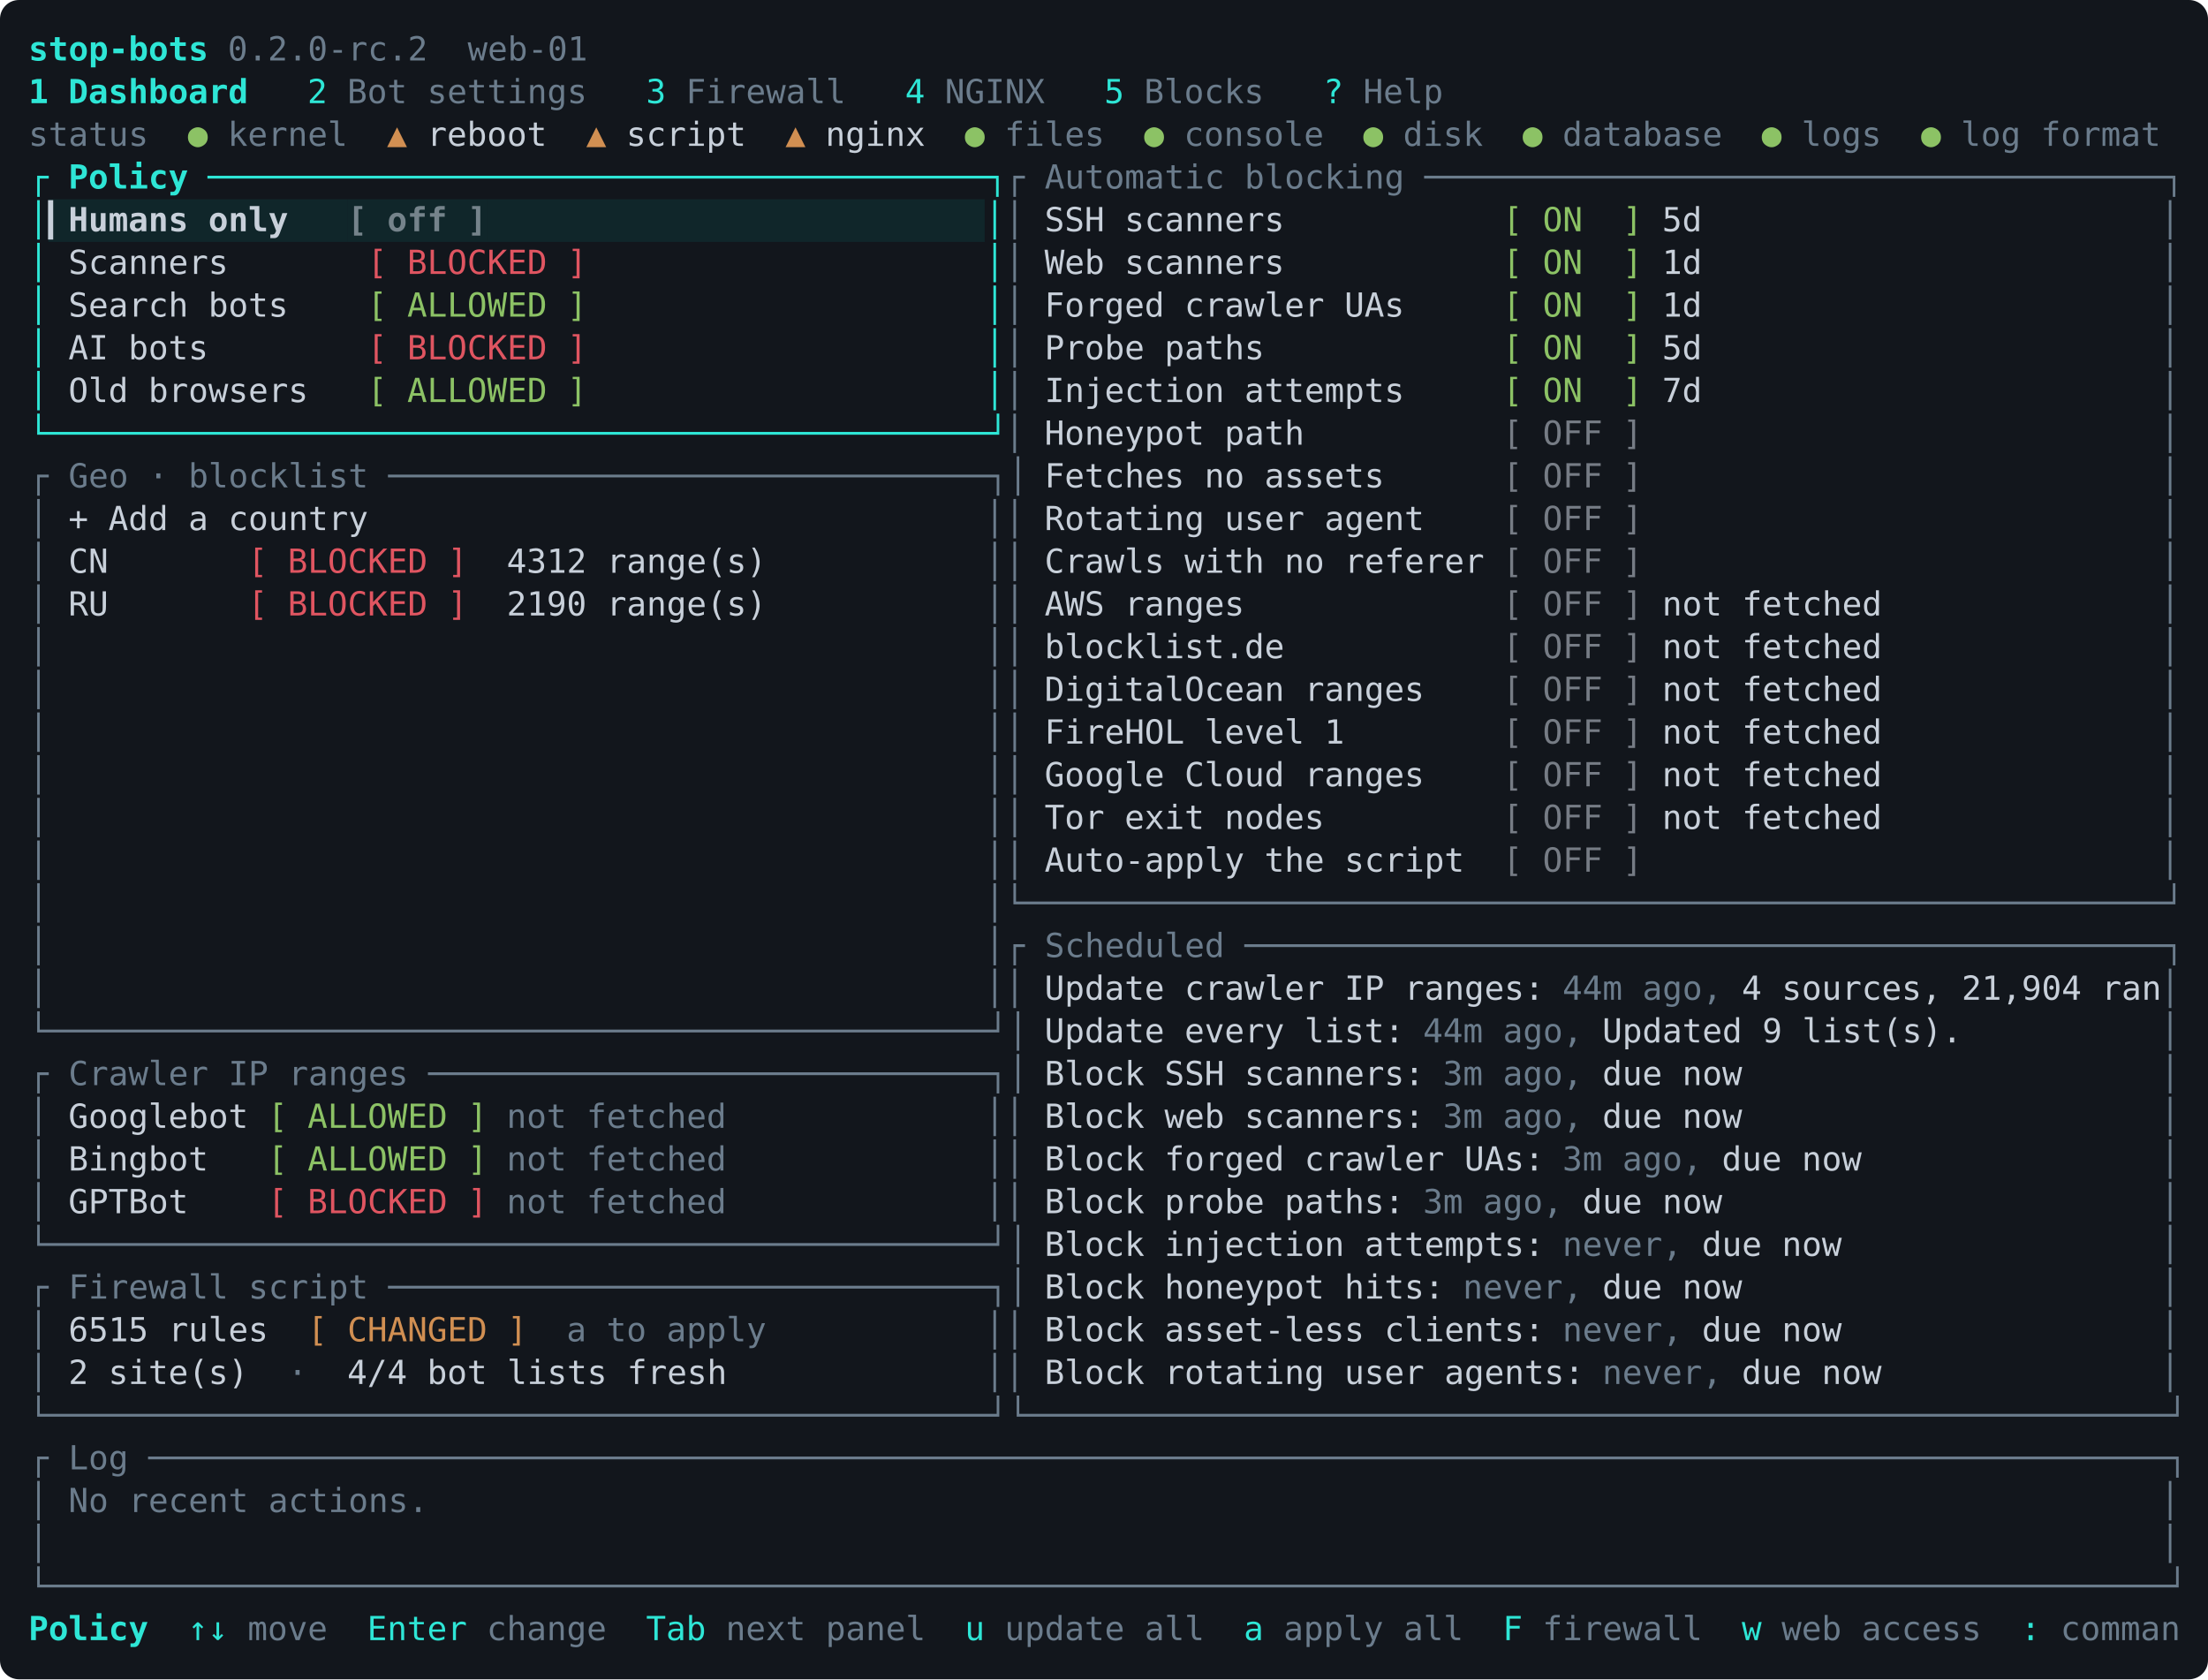
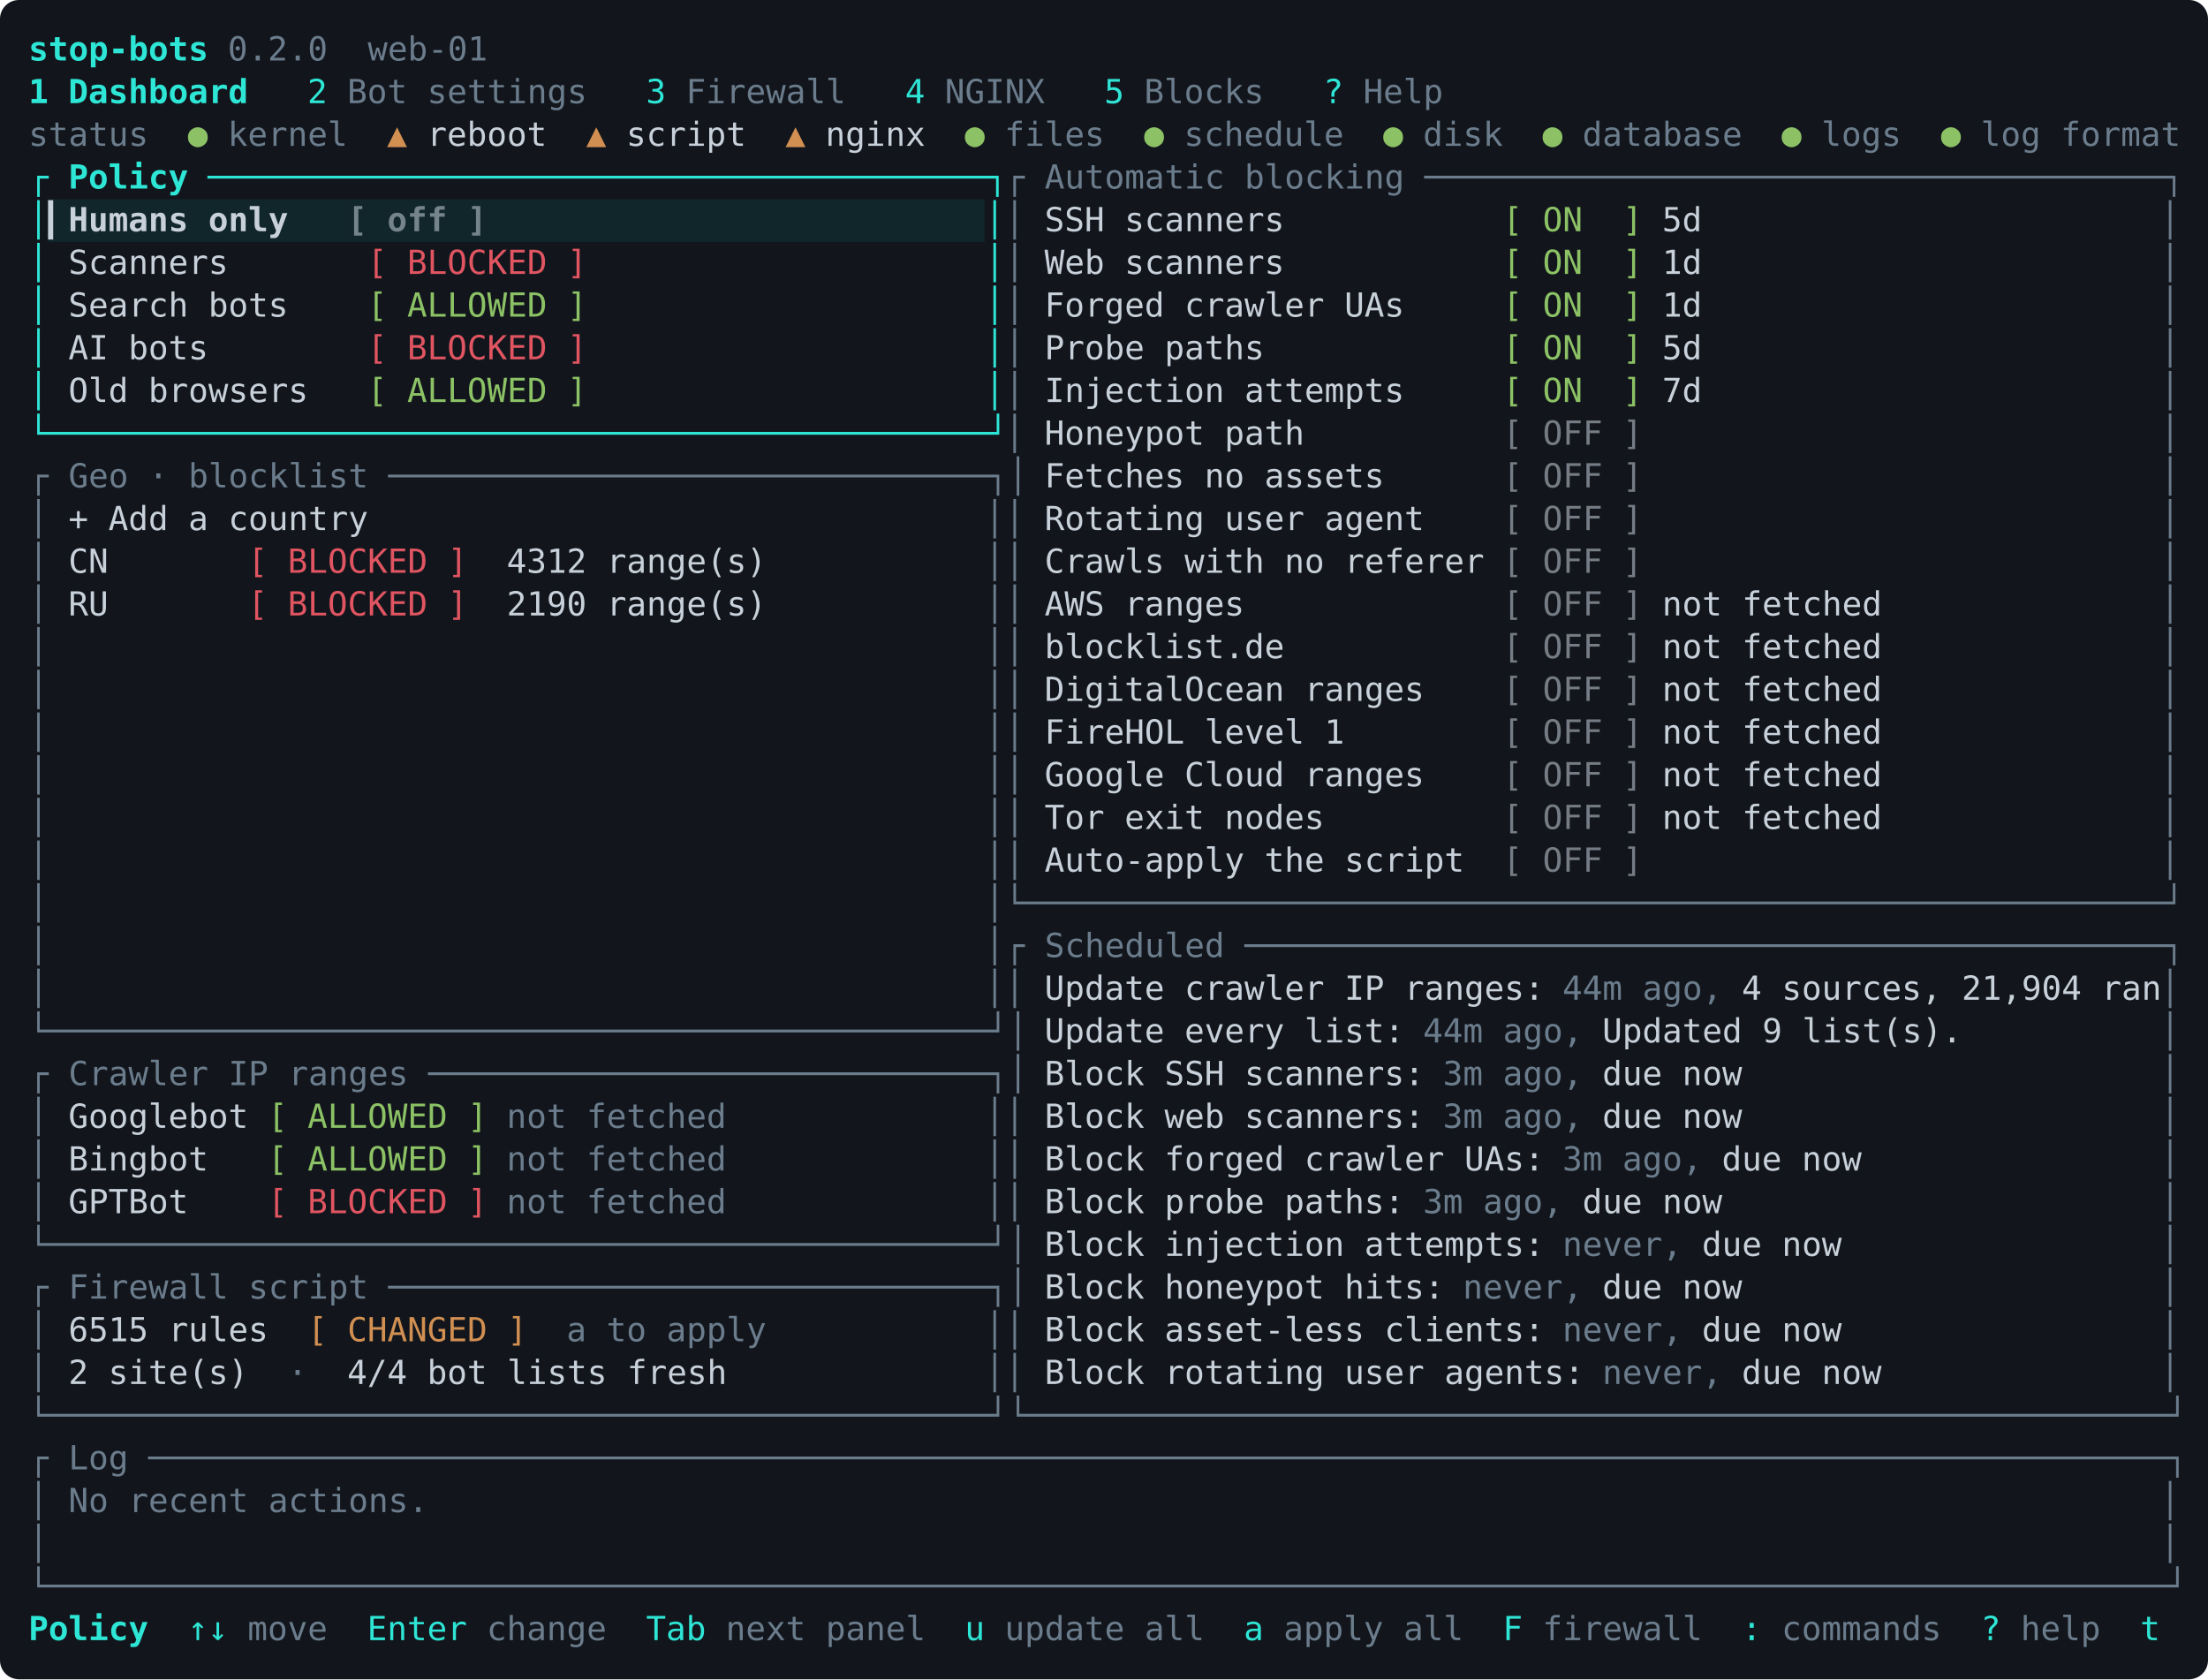
<svg xmlns="http://www.w3.org/2000/svg" viewBox="0 0 931 708" width="931" height="708" font-family="ui-monospace,SFMono-Regular,Menlo,Consolas,'DejaVu Sans Mono',monospace" font-size="14">
  <rect width="100%" height="100%" rx="8" fill="#12161c" />
  <rect x="20.4" y="84.0" width="126.0" height="18.0" fill="#10262a" />
  <rect x="146.4" y="84.0" width="58.8" height="18.0" fill="#10262a" />
  <rect x="205.2" y="84.0" width="210.0" height="18.0" fill="#10262a" />
  <text x="12.0" y="25.5" fill="#2ee6d6" textLength="75.6" lengthAdjust="spacingAndGlyphs" xml:space="preserve" font-weight="bold">stop-bots</text>
-   <text x="87.6" y="25.5" fill="#6b7c8c" textLength="159.6" lengthAdjust="spacingAndGlyphs" xml:space="preserve"> 0.2.0-rc.2  web-01</text>
+   <text x="87.6" y="25.5" fill="#6b7c8c" textLength="117.6" lengthAdjust="spacingAndGlyphs" xml:space="preserve"> 0.2.0  web-01</text>
  <text x="12.0" y="43.5" fill="#2ee6d6" textLength="8.4" lengthAdjust="spacingAndGlyphs" xml:space="preserve" font-weight="bold">1</text>
  <text x="28.8" y="43.5" fill="#2ee6d6" textLength="75.6" lengthAdjust="spacingAndGlyphs" xml:space="preserve" font-weight="bold">Dashboard</text>
  <text x="129.6" y="43.5" fill="#2ee6d6" textLength="8.4" lengthAdjust="spacingAndGlyphs" xml:space="preserve">2</text>
  <text x="146.4" y="43.5" fill="#6b7c8c" textLength="100.8" lengthAdjust="spacingAndGlyphs" xml:space="preserve">Bot settings</text>
  <text x="272.4" y="43.5" fill="#2ee6d6" textLength="8.4" lengthAdjust="spacingAndGlyphs" xml:space="preserve">3</text>
  <text x="289.2" y="43.5" fill="#6b7c8c" textLength="67.2" lengthAdjust="spacingAndGlyphs" xml:space="preserve">Firewall</text>
  <text x="381.6" y="43.5" fill="#2ee6d6" textLength="8.4" lengthAdjust="spacingAndGlyphs" xml:space="preserve">4</text>
  <text x="398.4" y="43.5" fill="#6b7c8c" textLength="42.0" lengthAdjust="spacingAndGlyphs" xml:space="preserve">NGINX</text>
  <text x="465.6" y="43.5" fill="#2ee6d6" textLength="8.4" lengthAdjust="spacingAndGlyphs" xml:space="preserve">5</text>
  <text x="482.4" y="43.5" fill="#6b7c8c" textLength="50.4" lengthAdjust="spacingAndGlyphs" xml:space="preserve">Blocks</text>
  <text x="558.0" y="43.5" fill="#2ee6d6" textLength="8.4" lengthAdjust="spacingAndGlyphs" xml:space="preserve">?</text>
  <text x="574.8" y="43.5" fill="#6b7c8c" textLength="33.6" lengthAdjust="spacingAndGlyphs" xml:space="preserve">Help</text>
  <text x="12.0" y="61.5" fill="#6b7c8c" textLength="50.4" lengthAdjust="spacingAndGlyphs" xml:space="preserve">status</text>
  <text x="79.2" y="61.5" fill="#8cc265" textLength="8.4" lengthAdjust="spacingAndGlyphs" xml:space="preserve">●</text>
  <text x="96.0" y="61.5" fill="#6b7c8c" textLength="50.4" lengthAdjust="spacingAndGlyphs" xml:space="preserve">kernel</text>
  <text x="163.2" y="61.5" fill="#d18f52" textLength="8.4" lengthAdjust="spacingAndGlyphs" xml:space="preserve">▲</text>
  <text x="171.6" y="61.5" fill="#c8d0da" textLength="75.6" lengthAdjust="spacingAndGlyphs" xml:space="preserve"> reboot  </text>
  <text x="247.2" y="61.5" fill="#d18f52" textLength="8.4" lengthAdjust="spacingAndGlyphs" xml:space="preserve">▲</text>
  <text x="255.6" y="61.5" fill="#c8d0da" textLength="75.6" lengthAdjust="spacingAndGlyphs" xml:space="preserve"> script  </text>
  <text x="331.2" y="61.5" fill="#d18f52" textLength="8.4" lengthAdjust="spacingAndGlyphs" xml:space="preserve">▲</text>
  <text x="339.6" y="61.5" fill="#c8d0da" textLength="67.2" lengthAdjust="spacingAndGlyphs" xml:space="preserve"> nginx  </text>
  <text x="406.8" y="61.5" fill="#8cc265" textLength="8.4" lengthAdjust="spacingAndGlyphs" xml:space="preserve">●</text>
  <text x="423.6" y="61.5" fill="#6b7c8c" textLength="42.0" lengthAdjust="spacingAndGlyphs" xml:space="preserve">files</text>
  <text x="482.4" y="61.5" fill="#8cc265" textLength="8.4" lengthAdjust="spacingAndGlyphs" xml:space="preserve">●</text>
-   <text x="499.2" y="61.5" fill="#6b7c8c" textLength="58.8" lengthAdjust="spacingAndGlyphs" xml:space="preserve">console</text>
-   <text x="574.8" y="61.5" fill="#8cc265" textLength="8.4" lengthAdjust="spacingAndGlyphs" xml:space="preserve">●</text>
-   <text x="591.6" y="61.5" fill="#6b7c8c" textLength="33.6" lengthAdjust="spacingAndGlyphs" xml:space="preserve">disk</text>
-   <text x="642.0" y="61.5" fill="#8cc265" textLength="8.4" lengthAdjust="spacingAndGlyphs" xml:space="preserve">●</text>
-   <text x="658.8" y="61.5" fill="#6b7c8c" textLength="67.2" lengthAdjust="spacingAndGlyphs" xml:space="preserve">database</text>
-   <text x="742.8" y="61.5" fill="#8cc265" textLength="8.4" lengthAdjust="spacingAndGlyphs" xml:space="preserve">●</text>
-   <text x="759.6" y="61.5" fill="#6b7c8c" textLength="33.6" lengthAdjust="spacingAndGlyphs" xml:space="preserve">logs</text>
-   <text x="810.0" y="61.5" fill="#8cc265" textLength="8.4" lengthAdjust="spacingAndGlyphs" xml:space="preserve">●</text>
-   <text x="826.8" y="61.5" fill="#6b7c8c" textLength="84.0" lengthAdjust="spacingAndGlyphs" xml:space="preserve">log format</text>
+   <text x="499.2" y="61.5" fill="#6b7c8c" textLength="67.2" lengthAdjust="spacingAndGlyphs" xml:space="preserve">schedule</text>
+   <text x="583.2" y="61.5" fill="#8cc265" textLength="8.4" lengthAdjust="spacingAndGlyphs" xml:space="preserve">●</text>
+   <text x="600.0" y="61.5" fill="#6b7c8c" textLength="33.6" lengthAdjust="spacingAndGlyphs" xml:space="preserve">disk</text>
+   <text x="650.4" y="61.5" fill="#8cc265" textLength="8.4" lengthAdjust="spacingAndGlyphs" xml:space="preserve">●</text>
+   <text x="667.2" y="61.5" fill="#6b7c8c" textLength="67.2" lengthAdjust="spacingAndGlyphs" xml:space="preserve">database</text>
+   <text x="751.2" y="61.5" fill="#8cc265" textLength="8.4" lengthAdjust="spacingAndGlyphs" xml:space="preserve">●</text>
+   <text x="768.0" y="61.5" fill="#6b7c8c" textLength="33.6" lengthAdjust="spacingAndGlyphs" xml:space="preserve">logs</text>
+   <text x="818.4" y="61.5" fill="#8cc265" textLength="8.4" lengthAdjust="spacingAndGlyphs" xml:space="preserve">●</text>
+   <text x="835.2" y="61.5" fill="#6b7c8c" textLength="84.0" lengthAdjust="spacingAndGlyphs" xml:space="preserve">log format</text>
  <text x="12.0" y="79.5" fill="#2ee6d6" textLength="8.4" lengthAdjust="spacingAndGlyphs" xml:space="preserve">┌</text>
  <text x="20.4" y="79.5" fill="#2ee6d6" textLength="67.2" lengthAdjust="spacingAndGlyphs" xml:space="preserve" font-weight="bold"> Policy </text>
  <text x="87.6" y="79.5" fill="#2ee6d6" textLength="336.0" lengthAdjust="spacingAndGlyphs" xml:space="preserve">───────────────────────────────────────┐</text>
  <text x="423.6" y="79.5" fill="#6b7c8c" textLength="495.6" lengthAdjust="spacingAndGlyphs" xml:space="preserve">┌ Automatic blocking ─────────────────────────────────────┐</text>
  <text x="12.0" y="97.5" fill="#2ee6d6" textLength="8.4" lengthAdjust="spacingAndGlyphs" xml:space="preserve">│</text>
  <text x="20.4" y="97.5" fill="#c8d0da" textLength="126.0" lengthAdjust="spacingAndGlyphs" xml:space="preserve" font-weight="bold">▎Humans only   </text>
  <text x="146.4" y="97.5" fill="#c8d0da" textLength="58.8" lengthAdjust="spacingAndGlyphs" xml:space="preserve" font-weight="bold" opacity="0.55">[ off ]</text>
  <text x="415.2" y="97.5" fill="#2ee6d6" textLength="8.4" lengthAdjust="spacingAndGlyphs" xml:space="preserve">│</text>
  <text x="423.6" y="97.5" fill="#6b7c8c" textLength="8.4" lengthAdjust="spacingAndGlyphs" xml:space="preserve">│</text>
  <text x="432.0" y="97.5" fill="#c8d0da" textLength="201.6" lengthAdjust="spacingAndGlyphs" xml:space="preserve"> SSH scanners           </text>
  <text x="633.6" y="97.5" fill="#8cc265" textLength="58.8" lengthAdjust="spacingAndGlyphs" xml:space="preserve">[ ON  ]</text>
  <text x="692.4" y="97.5" fill="#c8d0da" textLength="218.4" lengthAdjust="spacingAndGlyphs" xml:space="preserve"> 5d                       </text>
  <text x="910.8" y="97.5" fill="#6b7c8c" textLength="8.4" lengthAdjust="spacingAndGlyphs" xml:space="preserve">│</text>
  <text x="12.0" y="115.5" fill="#2ee6d6" textLength="8.4" lengthAdjust="spacingAndGlyphs" xml:space="preserve">│</text>
  <text x="20.4" y="115.5" fill="#c8d0da" textLength="126.0" lengthAdjust="spacingAndGlyphs" xml:space="preserve"> Scanners      </text>
  <text x="146.4" y="115.5" fill="#e05561" textLength="109.2" lengthAdjust="spacingAndGlyphs" xml:space="preserve"> [ BLOCKED ] </text>
  <text x="415.2" y="115.5" fill="#2ee6d6" textLength="8.4" lengthAdjust="spacingAndGlyphs" xml:space="preserve">│</text>
  <text x="423.6" y="115.5" fill="#6b7c8c" textLength="8.4" lengthAdjust="spacingAndGlyphs" xml:space="preserve">│</text>
  <text x="432.0" y="115.5" fill="#c8d0da" textLength="201.6" lengthAdjust="spacingAndGlyphs" xml:space="preserve"> Web scanners           </text>
  <text x="633.6" y="115.5" fill="#8cc265" textLength="58.8" lengthAdjust="spacingAndGlyphs" xml:space="preserve">[ ON  ]</text>
  <text x="692.4" y="115.5" fill="#c8d0da" textLength="218.4" lengthAdjust="spacingAndGlyphs" xml:space="preserve"> 1d                       </text>
  <text x="910.8" y="115.5" fill="#6b7c8c" textLength="8.4" lengthAdjust="spacingAndGlyphs" xml:space="preserve">│</text>
  <text x="12.0" y="133.5" fill="#2ee6d6" textLength="8.4" lengthAdjust="spacingAndGlyphs" xml:space="preserve">│</text>
  <text x="20.4" y="133.5" fill="#c8d0da" textLength="126.0" lengthAdjust="spacingAndGlyphs" xml:space="preserve"> Search bots   </text>
  <text x="146.4" y="133.5" fill="#8cc265" textLength="109.2" lengthAdjust="spacingAndGlyphs" xml:space="preserve"> [ ALLOWED ] </text>
  <text x="415.2" y="133.5" fill="#2ee6d6" textLength="8.4" lengthAdjust="spacingAndGlyphs" xml:space="preserve">│</text>
  <text x="423.6" y="133.5" fill="#6b7c8c" textLength="8.4" lengthAdjust="spacingAndGlyphs" xml:space="preserve">│</text>
  <text x="432.0" y="133.5" fill="#c8d0da" textLength="201.6" lengthAdjust="spacingAndGlyphs" xml:space="preserve"> Forged crawler UAs     </text>
  <text x="633.6" y="133.5" fill="#8cc265" textLength="58.8" lengthAdjust="spacingAndGlyphs" xml:space="preserve">[ ON  ]</text>
  <text x="692.4" y="133.5" fill="#c8d0da" textLength="218.4" lengthAdjust="spacingAndGlyphs" xml:space="preserve"> 1d                       </text>
  <text x="910.8" y="133.5" fill="#6b7c8c" textLength="8.4" lengthAdjust="spacingAndGlyphs" xml:space="preserve">│</text>
  <text x="12.0" y="151.5" fill="#2ee6d6" textLength="8.4" lengthAdjust="spacingAndGlyphs" xml:space="preserve">│</text>
  <text x="20.4" y="151.5" fill="#c8d0da" textLength="126.0" lengthAdjust="spacingAndGlyphs" xml:space="preserve"> AI bots       </text>
  <text x="146.4" y="151.5" fill="#e05561" textLength="109.2" lengthAdjust="spacingAndGlyphs" xml:space="preserve"> [ BLOCKED ] </text>
  <text x="415.2" y="151.5" fill="#2ee6d6" textLength="8.4" lengthAdjust="spacingAndGlyphs" xml:space="preserve">│</text>
  <text x="423.6" y="151.5" fill="#6b7c8c" textLength="8.4" lengthAdjust="spacingAndGlyphs" xml:space="preserve">│</text>
  <text x="432.0" y="151.5" fill="#c8d0da" textLength="201.6" lengthAdjust="spacingAndGlyphs" xml:space="preserve"> Probe paths            </text>
  <text x="633.6" y="151.5" fill="#8cc265" textLength="58.8" lengthAdjust="spacingAndGlyphs" xml:space="preserve">[ ON  ]</text>
  <text x="692.4" y="151.5" fill="#c8d0da" textLength="218.4" lengthAdjust="spacingAndGlyphs" xml:space="preserve"> 5d                       </text>
  <text x="910.8" y="151.5" fill="#6b7c8c" textLength="8.4" lengthAdjust="spacingAndGlyphs" xml:space="preserve">│</text>
  <text x="12.0" y="169.5" fill="#2ee6d6" textLength="8.4" lengthAdjust="spacingAndGlyphs" xml:space="preserve">│</text>
  <text x="20.4" y="169.5" fill="#c8d0da" textLength="126.0" lengthAdjust="spacingAndGlyphs" xml:space="preserve"> Old browsers  </text>
  <text x="146.4" y="169.5" fill="#8cc265" textLength="109.2" lengthAdjust="spacingAndGlyphs" xml:space="preserve"> [ ALLOWED ] </text>
  <text x="415.2" y="169.5" fill="#2ee6d6" textLength="8.4" lengthAdjust="spacingAndGlyphs" xml:space="preserve">│</text>
  <text x="423.6" y="169.5" fill="#6b7c8c" textLength="8.4" lengthAdjust="spacingAndGlyphs" xml:space="preserve">│</text>
  <text x="432.0" y="169.5" fill="#c8d0da" textLength="201.6" lengthAdjust="spacingAndGlyphs" xml:space="preserve"> Injection attempts     </text>
  <text x="633.6" y="169.5" fill="#8cc265" textLength="58.8" lengthAdjust="spacingAndGlyphs" xml:space="preserve">[ ON  ]</text>
  <text x="692.4" y="169.5" fill="#c8d0da" textLength="218.4" lengthAdjust="spacingAndGlyphs" xml:space="preserve"> 7d                       </text>
  <text x="910.8" y="169.5" fill="#6b7c8c" textLength="8.4" lengthAdjust="spacingAndGlyphs" xml:space="preserve">│</text>
  <text x="12.0" y="187.5" fill="#2ee6d6" textLength="411.6" lengthAdjust="spacingAndGlyphs" xml:space="preserve">└───────────────────────────────────────────────┘</text>
  <text x="423.6" y="187.5" fill="#6b7c8c" textLength="8.4" lengthAdjust="spacingAndGlyphs" xml:space="preserve">│</text>
  <text x="432.0" y="187.5" fill="#c8d0da" textLength="201.6" lengthAdjust="spacingAndGlyphs" xml:space="preserve"> Honeypot path          </text>
  <text x="633.6" y="187.5" fill="#c8d0da" textLength="58.8" lengthAdjust="spacingAndGlyphs" xml:space="preserve" opacity="0.55">[ OFF ]</text>
  <text x="910.8" y="187.5" fill="#6b7c8c" textLength="8.4" lengthAdjust="spacingAndGlyphs" xml:space="preserve">│</text>
  <text x="12.0" y="205.5" fill="#6b7c8c" textLength="420.0" lengthAdjust="spacingAndGlyphs" xml:space="preserve">┌ Geo · blocklist ──────────────────────────────┐│</text>
  <text x="432.0" y="205.5" fill="#c8d0da" textLength="201.6" lengthAdjust="spacingAndGlyphs" xml:space="preserve"> Fetches no assets      </text>
  <text x="633.6" y="205.5" fill="#c8d0da" textLength="58.8" lengthAdjust="spacingAndGlyphs" xml:space="preserve" opacity="0.55">[ OFF ]</text>
  <text x="910.8" y="205.5" fill="#6b7c8c" textLength="8.4" lengthAdjust="spacingAndGlyphs" xml:space="preserve">│</text>
  <text x="12.0" y="223.5" fill="#6b7c8c" textLength="8.4" lengthAdjust="spacingAndGlyphs" xml:space="preserve">│</text>
  <text x="20.4" y="223.5" fill="#c8d0da" textLength="394.8" lengthAdjust="spacingAndGlyphs" xml:space="preserve"> + Add a country                               </text>
  <text x="415.2" y="223.5" fill="#6b7c8c" textLength="16.8" lengthAdjust="spacingAndGlyphs" xml:space="preserve">││</text>
  <text x="432.0" y="223.5" fill="#c8d0da" textLength="201.6" lengthAdjust="spacingAndGlyphs" xml:space="preserve"> Rotating user agent    </text>
  <text x="633.6" y="223.5" fill="#c8d0da" textLength="58.8" lengthAdjust="spacingAndGlyphs" xml:space="preserve" opacity="0.55">[ OFF ]</text>
  <text x="910.8" y="223.5" fill="#6b7c8c" textLength="8.4" lengthAdjust="spacingAndGlyphs" xml:space="preserve">│</text>
  <text x="12.0" y="241.5" fill="#6b7c8c" textLength="8.4" lengthAdjust="spacingAndGlyphs" xml:space="preserve">│</text>
  <text x="20.4" y="241.5" fill="#c8d0da" textLength="75.6" lengthAdjust="spacingAndGlyphs" xml:space="preserve"> CN      </text>
  <text x="96.0" y="241.5" fill="#e05561" textLength="109.2" lengthAdjust="spacingAndGlyphs" xml:space="preserve"> [ BLOCKED ] </text>
  <text x="205.2" y="241.5" fill="#c8d0da" textLength="210.0" lengthAdjust="spacingAndGlyphs" xml:space="preserve"> 4312 range(s)           </text>
  <text x="415.2" y="241.5" fill="#6b7c8c" textLength="16.8" lengthAdjust="spacingAndGlyphs" xml:space="preserve">││</text>
  <text x="432.0" y="241.5" fill="#c8d0da" textLength="201.6" lengthAdjust="spacingAndGlyphs" xml:space="preserve"> Crawls with no referer </text>
  <text x="633.6" y="241.5" fill="#c8d0da" textLength="58.8" lengthAdjust="spacingAndGlyphs" xml:space="preserve" opacity="0.55">[ OFF ]</text>
  <text x="910.8" y="241.5" fill="#6b7c8c" textLength="8.4" lengthAdjust="spacingAndGlyphs" xml:space="preserve">│</text>
  <text x="12.0" y="259.5" fill="#6b7c8c" textLength="8.4" lengthAdjust="spacingAndGlyphs" xml:space="preserve">│</text>
  <text x="20.4" y="259.5" fill="#c8d0da" textLength="75.6" lengthAdjust="spacingAndGlyphs" xml:space="preserve"> RU      </text>
  <text x="96.0" y="259.5" fill="#e05561" textLength="109.2" lengthAdjust="spacingAndGlyphs" xml:space="preserve"> [ BLOCKED ] </text>
  <text x="205.2" y="259.5" fill="#c8d0da" textLength="210.0" lengthAdjust="spacingAndGlyphs" xml:space="preserve"> 2190 range(s)           </text>
  <text x="415.2" y="259.5" fill="#6b7c8c" textLength="16.8" lengthAdjust="spacingAndGlyphs" xml:space="preserve">││</text>
  <text x="432.0" y="259.5" fill="#c8d0da" textLength="201.6" lengthAdjust="spacingAndGlyphs" xml:space="preserve"> AWS ranges             </text>
  <text x="633.6" y="259.5" fill="#c8d0da" textLength="58.8" lengthAdjust="spacingAndGlyphs" xml:space="preserve" opacity="0.55">[ OFF ]</text>
  <text x="692.4" y="259.5" fill="#c8d0da" textLength="218.4" lengthAdjust="spacingAndGlyphs" xml:space="preserve"> not fetched              </text>
  <text x="910.8" y="259.5" fill="#6b7c8c" textLength="8.4" lengthAdjust="spacingAndGlyphs" xml:space="preserve">│</text>
  <text x="12.0" y="277.5" fill="#6b7c8c" textLength="8.4" lengthAdjust="spacingAndGlyphs" xml:space="preserve">│</text>
  <text x="415.2" y="277.5" fill="#6b7c8c" textLength="16.8" lengthAdjust="spacingAndGlyphs" xml:space="preserve">││</text>
  <text x="432.0" y="277.5" fill="#c8d0da" textLength="201.6" lengthAdjust="spacingAndGlyphs" xml:space="preserve"> blocklist.de           </text>
  <text x="633.6" y="277.5" fill="#c8d0da" textLength="58.8" lengthAdjust="spacingAndGlyphs" xml:space="preserve" opacity="0.55">[ OFF ]</text>
  <text x="692.4" y="277.5" fill="#c8d0da" textLength="218.4" lengthAdjust="spacingAndGlyphs" xml:space="preserve"> not fetched              </text>
  <text x="910.8" y="277.5" fill="#6b7c8c" textLength="8.4" lengthAdjust="spacingAndGlyphs" xml:space="preserve">│</text>
  <text x="12.0" y="295.5" fill="#6b7c8c" textLength="8.4" lengthAdjust="spacingAndGlyphs" xml:space="preserve">│</text>
  <text x="415.2" y="295.5" fill="#6b7c8c" textLength="16.8" lengthAdjust="spacingAndGlyphs" xml:space="preserve">││</text>
  <text x="432.0" y="295.5" fill="#c8d0da" textLength="201.6" lengthAdjust="spacingAndGlyphs" xml:space="preserve"> DigitalOcean ranges    </text>
  <text x="633.6" y="295.5" fill="#c8d0da" textLength="58.8" lengthAdjust="spacingAndGlyphs" xml:space="preserve" opacity="0.55">[ OFF ]</text>
  <text x="692.4" y="295.5" fill="#c8d0da" textLength="218.4" lengthAdjust="spacingAndGlyphs" xml:space="preserve"> not fetched              </text>
  <text x="910.8" y="295.5" fill="#6b7c8c" textLength="8.4" lengthAdjust="spacingAndGlyphs" xml:space="preserve">│</text>
  <text x="12.0" y="313.5" fill="#6b7c8c" textLength="8.4" lengthAdjust="spacingAndGlyphs" xml:space="preserve">│</text>
  <text x="415.2" y="313.5" fill="#6b7c8c" textLength="16.8" lengthAdjust="spacingAndGlyphs" xml:space="preserve">││</text>
  <text x="432.0" y="313.5" fill="#c8d0da" textLength="201.6" lengthAdjust="spacingAndGlyphs" xml:space="preserve"> FireHOL level 1        </text>
  <text x="633.6" y="313.5" fill="#c8d0da" textLength="58.8" lengthAdjust="spacingAndGlyphs" xml:space="preserve" opacity="0.55">[ OFF ]</text>
  <text x="692.4" y="313.5" fill="#c8d0da" textLength="218.4" lengthAdjust="spacingAndGlyphs" xml:space="preserve"> not fetched              </text>
  <text x="910.8" y="313.5" fill="#6b7c8c" textLength="8.4" lengthAdjust="spacingAndGlyphs" xml:space="preserve">│</text>
  <text x="12.0" y="331.5" fill="#6b7c8c" textLength="8.4" lengthAdjust="spacingAndGlyphs" xml:space="preserve">│</text>
  <text x="415.2" y="331.5" fill="#6b7c8c" textLength="16.8" lengthAdjust="spacingAndGlyphs" xml:space="preserve">││</text>
  <text x="432.0" y="331.5" fill="#c8d0da" textLength="201.6" lengthAdjust="spacingAndGlyphs" xml:space="preserve"> Google Cloud ranges    </text>
  <text x="633.6" y="331.5" fill="#c8d0da" textLength="58.8" lengthAdjust="spacingAndGlyphs" xml:space="preserve" opacity="0.55">[ OFF ]</text>
  <text x="692.4" y="331.5" fill="#c8d0da" textLength="218.4" lengthAdjust="spacingAndGlyphs" xml:space="preserve"> not fetched              </text>
  <text x="910.8" y="331.5" fill="#6b7c8c" textLength="8.4" lengthAdjust="spacingAndGlyphs" xml:space="preserve">│</text>
  <text x="12.0" y="349.5" fill="#6b7c8c" textLength="8.4" lengthAdjust="spacingAndGlyphs" xml:space="preserve">│</text>
  <text x="415.2" y="349.5" fill="#6b7c8c" textLength="16.8" lengthAdjust="spacingAndGlyphs" xml:space="preserve">││</text>
  <text x="432.0" y="349.5" fill="#c8d0da" textLength="201.6" lengthAdjust="spacingAndGlyphs" xml:space="preserve"> Tor exit nodes         </text>
  <text x="633.6" y="349.5" fill="#c8d0da" textLength="58.8" lengthAdjust="spacingAndGlyphs" xml:space="preserve" opacity="0.55">[ OFF ]</text>
  <text x="692.4" y="349.5" fill="#c8d0da" textLength="218.4" lengthAdjust="spacingAndGlyphs" xml:space="preserve"> not fetched              </text>
  <text x="910.8" y="349.5" fill="#6b7c8c" textLength="8.4" lengthAdjust="spacingAndGlyphs" xml:space="preserve">│</text>
  <text x="12.0" y="367.5" fill="#6b7c8c" textLength="8.4" lengthAdjust="spacingAndGlyphs" xml:space="preserve">│</text>
  <text x="415.2" y="367.5" fill="#6b7c8c" textLength="16.8" lengthAdjust="spacingAndGlyphs" xml:space="preserve">││</text>
  <text x="432.0" y="367.5" fill="#c8d0da" textLength="201.6" lengthAdjust="spacingAndGlyphs" xml:space="preserve"> Auto-apply the script  </text>
  <text x="633.6" y="367.5" fill="#c8d0da" textLength="58.8" lengthAdjust="spacingAndGlyphs" xml:space="preserve" opacity="0.55">[ OFF ]</text>
  <text x="910.8" y="367.5" fill="#6b7c8c" textLength="8.4" lengthAdjust="spacingAndGlyphs" xml:space="preserve">│</text>
  <text x="12.0" y="385.5" fill="#6b7c8c" textLength="8.4" lengthAdjust="spacingAndGlyphs" xml:space="preserve">│</text>
  <text x="415.2" y="385.5" fill="#6b7c8c" textLength="504.0" lengthAdjust="spacingAndGlyphs" xml:space="preserve">│└─────────────────────────────────────────────────────────┘</text>
  <text x="12.0" y="403.5" fill="#6b7c8c" textLength="8.4" lengthAdjust="spacingAndGlyphs" xml:space="preserve">│</text>
  <text x="415.2" y="403.5" fill="#6b7c8c" textLength="504.0" lengthAdjust="spacingAndGlyphs" xml:space="preserve">│┌ Scheduled ──────────────────────────────────────────────┐</text>
  <text x="12.0" y="421.5" fill="#6b7c8c" textLength="8.4" lengthAdjust="spacingAndGlyphs" xml:space="preserve">│</text>
  <text x="415.2" y="421.5" fill="#6b7c8c" textLength="16.8" lengthAdjust="spacingAndGlyphs" xml:space="preserve">││</text>
  <text x="432.0" y="421.5" fill="#c8d0da" textLength="226.8" lengthAdjust="spacingAndGlyphs" xml:space="preserve"> Update crawler IP ranges: </text>
  <text x="658.8" y="421.5" fill="#6b7c8c" textLength="75.6" lengthAdjust="spacingAndGlyphs" xml:space="preserve">44m ago, </text>
  <text x="734.4" y="421.5" fill="#c8d0da" textLength="176.4" lengthAdjust="spacingAndGlyphs" xml:space="preserve">4 sources, 21,904 ran</text>
  <text x="910.8" y="421.5" fill="#6b7c8c" textLength="8.4" lengthAdjust="spacingAndGlyphs" xml:space="preserve">│</text>
  <text x="12.0" y="439.5" fill="#6b7c8c" textLength="420.0" lengthAdjust="spacingAndGlyphs" xml:space="preserve">└───────────────────────────────────────────────┘│</text>
  <text x="432.0" y="439.5" fill="#c8d0da" textLength="168.0" lengthAdjust="spacingAndGlyphs" xml:space="preserve"> Update every list: </text>
  <text x="600.0" y="439.5" fill="#6b7c8c" textLength="75.6" lengthAdjust="spacingAndGlyphs" xml:space="preserve">44m ago, </text>
  <text x="675.6" y="439.5" fill="#c8d0da" textLength="235.2" lengthAdjust="spacingAndGlyphs" xml:space="preserve">Updated 9 list(s).          </text>
  <text x="910.8" y="439.5" fill="#6b7c8c" textLength="8.4" lengthAdjust="spacingAndGlyphs" xml:space="preserve">│</text>
  <text x="12.0" y="457.5" fill="#6b7c8c" textLength="420.0" lengthAdjust="spacingAndGlyphs" xml:space="preserve">┌ Crawler IP ranges ────────────────────────────┐│</text>
  <text x="432.0" y="457.5" fill="#c8d0da" textLength="176.4" lengthAdjust="spacingAndGlyphs" xml:space="preserve"> Block SSH scanners: </text>
  <text x="608.4" y="457.5" fill="#6b7c8c" textLength="67.2" lengthAdjust="spacingAndGlyphs" xml:space="preserve">3m ago, </text>
  <text x="675.6" y="457.5" fill="#c8d0da" textLength="235.2" lengthAdjust="spacingAndGlyphs" xml:space="preserve">due now                     </text>
  <text x="910.8" y="457.5" fill="#6b7c8c" textLength="8.4" lengthAdjust="spacingAndGlyphs" xml:space="preserve">│</text>
  <text x="12.0" y="475.5" fill="#6b7c8c" textLength="8.4" lengthAdjust="spacingAndGlyphs" xml:space="preserve">│</text>
  <text x="20.4" y="475.5" fill="#c8d0da" textLength="84.0" lengthAdjust="spacingAndGlyphs" xml:space="preserve"> Googlebot</text>
  <text x="104.4" y="475.5" fill="#8cc265" textLength="109.2" lengthAdjust="spacingAndGlyphs" xml:space="preserve"> [ ALLOWED ] </text>
  <text x="213.6" y="475.5" fill="#6b7c8c" textLength="92.4" lengthAdjust="spacingAndGlyphs" xml:space="preserve">not fetched</text>
  <text x="415.2" y="475.5" fill="#6b7c8c" textLength="16.8" lengthAdjust="spacingAndGlyphs" xml:space="preserve">││</text>
  <text x="432.0" y="475.5" fill="#c8d0da" textLength="176.4" lengthAdjust="spacingAndGlyphs" xml:space="preserve"> Block web scanners: </text>
  <text x="608.4" y="475.5" fill="#6b7c8c" textLength="67.2" lengthAdjust="spacingAndGlyphs" xml:space="preserve">3m ago, </text>
  <text x="675.6" y="475.5" fill="#c8d0da" textLength="235.2" lengthAdjust="spacingAndGlyphs" xml:space="preserve">due now                     </text>
  <text x="910.8" y="475.5" fill="#6b7c8c" textLength="8.4" lengthAdjust="spacingAndGlyphs" xml:space="preserve">│</text>
  <text x="12.0" y="493.5" fill="#6b7c8c" textLength="8.4" lengthAdjust="spacingAndGlyphs" xml:space="preserve">│</text>
  <text x="20.4" y="493.5" fill="#c8d0da" textLength="84.0" lengthAdjust="spacingAndGlyphs" xml:space="preserve"> Bingbot  </text>
  <text x="104.4" y="493.5" fill="#8cc265" textLength="109.2" lengthAdjust="spacingAndGlyphs" xml:space="preserve"> [ ALLOWED ] </text>
  <text x="213.6" y="493.5" fill="#6b7c8c" textLength="92.4" lengthAdjust="spacingAndGlyphs" xml:space="preserve">not fetched</text>
  <text x="415.2" y="493.5" fill="#6b7c8c" textLength="16.8" lengthAdjust="spacingAndGlyphs" xml:space="preserve">││</text>
  <text x="432.0" y="493.5" fill="#c8d0da" textLength="226.8" lengthAdjust="spacingAndGlyphs" xml:space="preserve"> Block forged crawler UAs: </text>
  <text x="658.8" y="493.5" fill="#6b7c8c" textLength="67.2" lengthAdjust="spacingAndGlyphs" xml:space="preserve">3m ago, </text>
  <text x="726.0" y="493.5" fill="#c8d0da" textLength="184.8" lengthAdjust="spacingAndGlyphs" xml:space="preserve">due now               </text>
  <text x="910.8" y="493.5" fill="#6b7c8c" textLength="8.4" lengthAdjust="spacingAndGlyphs" xml:space="preserve">│</text>
  <text x="12.0" y="511.5" fill="#6b7c8c" textLength="8.4" lengthAdjust="spacingAndGlyphs" xml:space="preserve">│</text>
  <text x="20.4" y="511.5" fill="#c8d0da" textLength="84.0" lengthAdjust="spacingAndGlyphs" xml:space="preserve"> GPTBot   </text>
  <text x="104.4" y="511.5" fill="#e05561" textLength="109.2" lengthAdjust="spacingAndGlyphs" xml:space="preserve"> [ BLOCKED ] </text>
  <text x="213.6" y="511.5" fill="#6b7c8c" textLength="92.4" lengthAdjust="spacingAndGlyphs" xml:space="preserve">not fetched</text>
  <text x="415.2" y="511.5" fill="#6b7c8c" textLength="16.8" lengthAdjust="spacingAndGlyphs" xml:space="preserve">││</text>
  <text x="432.0" y="511.5" fill="#c8d0da" textLength="168.0" lengthAdjust="spacingAndGlyphs" xml:space="preserve"> Block probe paths: </text>
  <text x="600.0" y="511.5" fill="#6b7c8c" textLength="67.2" lengthAdjust="spacingAndGlyphs" xml:space="preserve">3m ago, </text>
  <text x="667.2" y="511.5" fill="#c8d0da" textLength="243.6" lengthAdjust="spacingAndGlyphs" xml:space="preserve">due now                      </text>
  <text x="910.8" y="511.5" fill="#6b7c8c" textLength="8.4" lengthAdjust="spacingAndGlyphs" xml:space="preserve">│</text>
  <text x="12.0" y="529.5" fill="#6b7c8c" textLength="420.0" lengthAdjust="spacingAndGlyphs" xml:space="preserve">└───────────────────────────────────────────────┘│</text>
  <text x="432.0" y="529.5" fill="#c8d0da" textLength="226.8" lengthAdjust="spacingAndGlyphs" xml:space="preserve"> Block injection attempts: </text>
  <text x="658.8" y="529.5" fill="#6b7c8c" textLength="58.8" lengthAdjust="spacingAndGlyphs" xml:space="preserve">never, </text>
  <text x="717.6" y="529.5" fill="#c8d0da" textLength="193.2" lengthAdjust="spacingAndGlyphs" xml:space="preserve">due now                </text>
  <text x="910.8" y="529.5" fill="#6b7c8c" textLength="8.4" lengthAdjust="spacingAndGlyphs" xml:space="preserve">│</text>
  <text x="12.0" y="547.5" fill="#6b7c8c" textLength="420.0" lengthAdjust="spacingAndGlyphs" xml:space="preserve">┌ Firewall script ──────────────────────────────┐│</text>
  <text x="432.0" y="547.5" fill="#c8d0da" textLength="184.8" lengthAdjust="spacingAndGlyphs" xml:space="preserve"> Block honeypot hits: </text>
  <text x="616.8" y="547.5" fill="#6b7c8c" textLength="58.8" lengthAdjust="spacingAndGlyphs" xml:space="preserve">never, </text>
  <text x="675.6" y="547.5" fill="#c8d0da" textLength="235.2" lengthAdjust="spacingAndGlyphs" xml:space="preserve">due now                     </text>
  <text x="910.8" y="547.5" fill="#6b7c8c" textLength="8.4" lengthAdjust="spacingAndGlyphs" xml:space="preserve">│</text>
  <text x="12.0" y="565.5" fill="#6b7c8c" textLength="8.4" lengthAdjust="spacingAndGlyphs" xml:space="preserve">│</text>
  <text x="20.4" y="565.5" fill="#c8d0da" textLength="109.2" lengthAdjust="spacingAndGlyphs" xml:space="preserve"> 6515 rules  </text>
  <text x="129.6" y="565.5" fill="#d18f52" textLength="92.4" lengthAdjust="spacingAndGlyphs" xml:space="preserve">[ CHANGED ]</text>
  <text x="222.0" y="565.5" fill="#6b7c8c" textLength="100.8" lengthAdjust="spacingAndGlyphs" xml:space="preserve">  a to apply</text>
  <text x="415.2" y="565.5" fill="#6b7c8c" textLength="16.8" lengthAdjust="spacingAndGlyphs" xml:space="preserve">││</text>
  <text x="432.0" y="565.5" fill="#c8d0da" textLength="226.8" lengthAdjust="spacingAndGlyphs" xml:space="preserve"> Block asset-less clients: </text>
  <text x="658.8" y="565.5" fill="#6b7c8c" textLength="58.8" lengthAdjust="spacingAndGlyphs" xml:space="preserve">never, </text>
  <text x="717.6" y="565.5" fill="#c8d0da" textLength="193.2" lengthAdjust="spacingAndGlyphs" xml:space="preserve">due now                </text>
  <text x="910.8" y="565.5" fill="#6b7c8c" textLength="8.4" lengthAdjust="spacingAndGlyphs" xml:space="preserve">│</text>
  <text x="12.0" y="583.5" fill="#6b7c8c" textLength="8.4" lengthAdjust="spacingAndGlyphs" xml:space="preserve">│</text>
  <text x="20.4" y="583.5" fill="#c8d0da" textLength="84.0" lengthAdjust="spacingAndGlyphs" xml:space="preserve"> 2 site(s)</text>
  <text x="104.4" y="583.5" fill="#6b7c8c" textLength="42.0" lengthAdjust="spacingAndGlyphs" xml:space="preserve">  ·  </text>
  <text x="146.4" y="583.5" fill="#c8d0da" textLength="268.8" lengthAdjust="spacingAndGlyphs" xml:space="preserve">4/4 bot lists fresh             </text>
  <text x="415.2" y="583.5" fill="#6b7c8c" textLength="16.8" lengthAdjust="spacingAndGlyphs" xml:space="preserve">││</text>
  <text x="432.0" y="583.5" fill="#c8d0da" textLength="243.6" lengthAdjust="spacingAndGlyphs" xml:space="preserve"> Block rotating user agents: </text>
  <text x="675.6" y="583.5" fill="#6b7c8c" textLength="58.8" lengthAdjust="spacingAndGlyphs" xml:space="preserve">never, </text>
  <text x="734.4" y="583.5" fill="#c8d0da" textLength="176.4" lengthAdjust="spacingAndGlyphs" xml:space="preserve">due now              </text>
  <text x="910.8" y="583.5" fill="#6b7c8c" textLength="8.4" lengthAdjust="spacingAndGlyphs" xml:space="preserve">│</text>
  <text x="12.0" y="601.5" fill="#6b7c8c" textLength="907.2" lengthAdjust="spacingAndGlyphs" xml:space="preserve">└───────────────────────────────────────────────┘└─────────────────────────────────────────────────────────┘</text>
  <text x="12.0" y="619.5" fill="#6b7c8c" textLength="907.2" lengthAdjust="spacingAndGlyphs" xml:space="preserve">┌ Log ─────────────────────────────────────────────────────────────────────────────────────────────────────┐</text>
  <text x="12.0" y="637.5" fill="#6b7c8c" textLength="168.0" lengthAdjust="spacingAndGlyphs" xml:space="preserve">│ No recent actions.</text>
  <text x="910.8" y="637.5" fill="#6b7c8c" textLength="8.4" lengthAdjust="spacingAndGlyphs" xml:space="preserve">│</text>
  <text x="12.0" y="655.5" fill="#6b7c8c" textLength="8.4" lengthAdjust="spacingAndGlyphs" xml:space="preserve">│</text>
  <text x="910.8" y="655.5" fill="#6b7c8c" textLength="8.4" lengthAdjust="spacingAndGlyphs" xml:space="preserve">│</text>
  <text x="12.0" y="673.5" fill="#6b7c8c" textLength="907.2" lengthAdjust="spacingAndGlyphs" xml:space="preserve">└──────────────────────────────────────────────────────────────────────────────────────────────────────────┘</text>
  <text x="12.0" y="691.5" fill="#2ee6d6" textLength="50.4" lengthAdjust="spacingAndGlyphs" xml:space="preserve" font-weight="bold">Policy</text>
  <text x="79.2" y="691.5" fill="#2ee6d6" textLength="16.8" lengthAdjust="spacingAndGlyphs" xml:space="preserve">↑↓</text>
  <text x="104.4" y="691.5" fill="#6b7c8c" textLength="33.6" lengthAdjust="spacingAndGlyphs" xml:space="preserve">move</text>
  <text x="154.8" y="691.5" fill="#2ee6d6" textLength="42.0" lengthAdjust="spacingAndGlyphs" xml:space="preserve">Enter</text>
  <text x="205.2" y="691.5" fill="#6b7c8c" textLength="50.4" lengthAdjust="spacingAndGlyphs" xml:space="preserve">change</text>
  <text x="272.4" y="691.5" fill="#2ee6d6" textLength="25.2" lengthAdjust="spacingAndGlyphs" xml:space="preserve">Tab</text>
  <text x="306.0" y="691.5" fill="#6b7c8c" textLength="84.0" lengthAdjust="spacingAndGlyphs" xml:space="preserve">next panel</text>
  <text x="406.8" y="691.5" fill="#2ee6d6" textLength="8.4" lengthAdjust="spacingAndGlyphs" xml:space="preserve">u</text>
  <text x="423.6" y="691.5" fill="#6b7c8c" textLength="84.0" lengthAdjust="spacingAndGlyphs" xml:space="preserve">update all</text>
  <text x="524.4" y="691.5" fill="#2ee6d6" textLength="8.4" lengthAdjust="spacingAndGlyphs" xml:space="preserve">a</text>
  <text x="541.2" y="691.5" fill="#6b7c8c" textLength="75.6" lengthAdjust="spacingAndGlyphs" xml:space="preserve">apply all</text>
  <text x="633.6" y="691.5" fill="#2ee6d6" textLength="8.4" lengthAdjust="spacingAndGlyphs" xml:space="preserve">F</text>
  <text x="650.4" y="691.5" fill="#6b7c8c" textLength="67.2" lengthAdjust="spacingAndGlyphs" xml:space="preserve">firewall</text>
-   <text x="734.4" y="691.5" fill="#2ee6d6" textLength="8.4" lengthAdjust="spacingAndGlyphs" xml:space="preserve">w</text>
-   <text x="751.2" y="691.5" fill="#6b7c8c" textLength="84.0" lengthAdjust="spacingAndGlyphs" xml:space="preserve">web access</text>
-   <text x="852.0" y="691.5" fill="#2ee6d6" textLength="8.4" lengthAdjust="spacingAndGlyphs" xml:space="preserve">:</text>
-   <text x="868.8" y="691.5" fill="#6b7c8c" textLength="50.4" lengthAdjust="spacingAndGlyphs" xml:space="preserve">comman</text>
+   <text x="734.4" y="691.5" fill="#2ee6d6" textLength="8.4" lengthAdjust="spacingAndGlyphs" xml:space="preserve">:</text>
+   <text x="751.2" y="691.5" fill="#6b7c8c" textLength="67.2" lengthAdjust="spacingAndGlyphs" xml:space="preserve">commands</text>
+   <text x="835.2" y="691.5" fill="#2ee6d6" textLength="8.4" lengthAdjust="spacingAndGlyphs" xml:space="preserve">?</text>
+   <text x="852.0" y="691.5" fill="#6b7c8c" textLength="33.6" lengthAdjust="spacingAndGlyphs" xml:space="preserve">help</text>
+   <text x="902.4" y="691.5" fill="#2ee6d6" textLength="8.4" lengthAdjust="spacingAndGlyphs" xml:space="preserve">t</text>
</svg>
